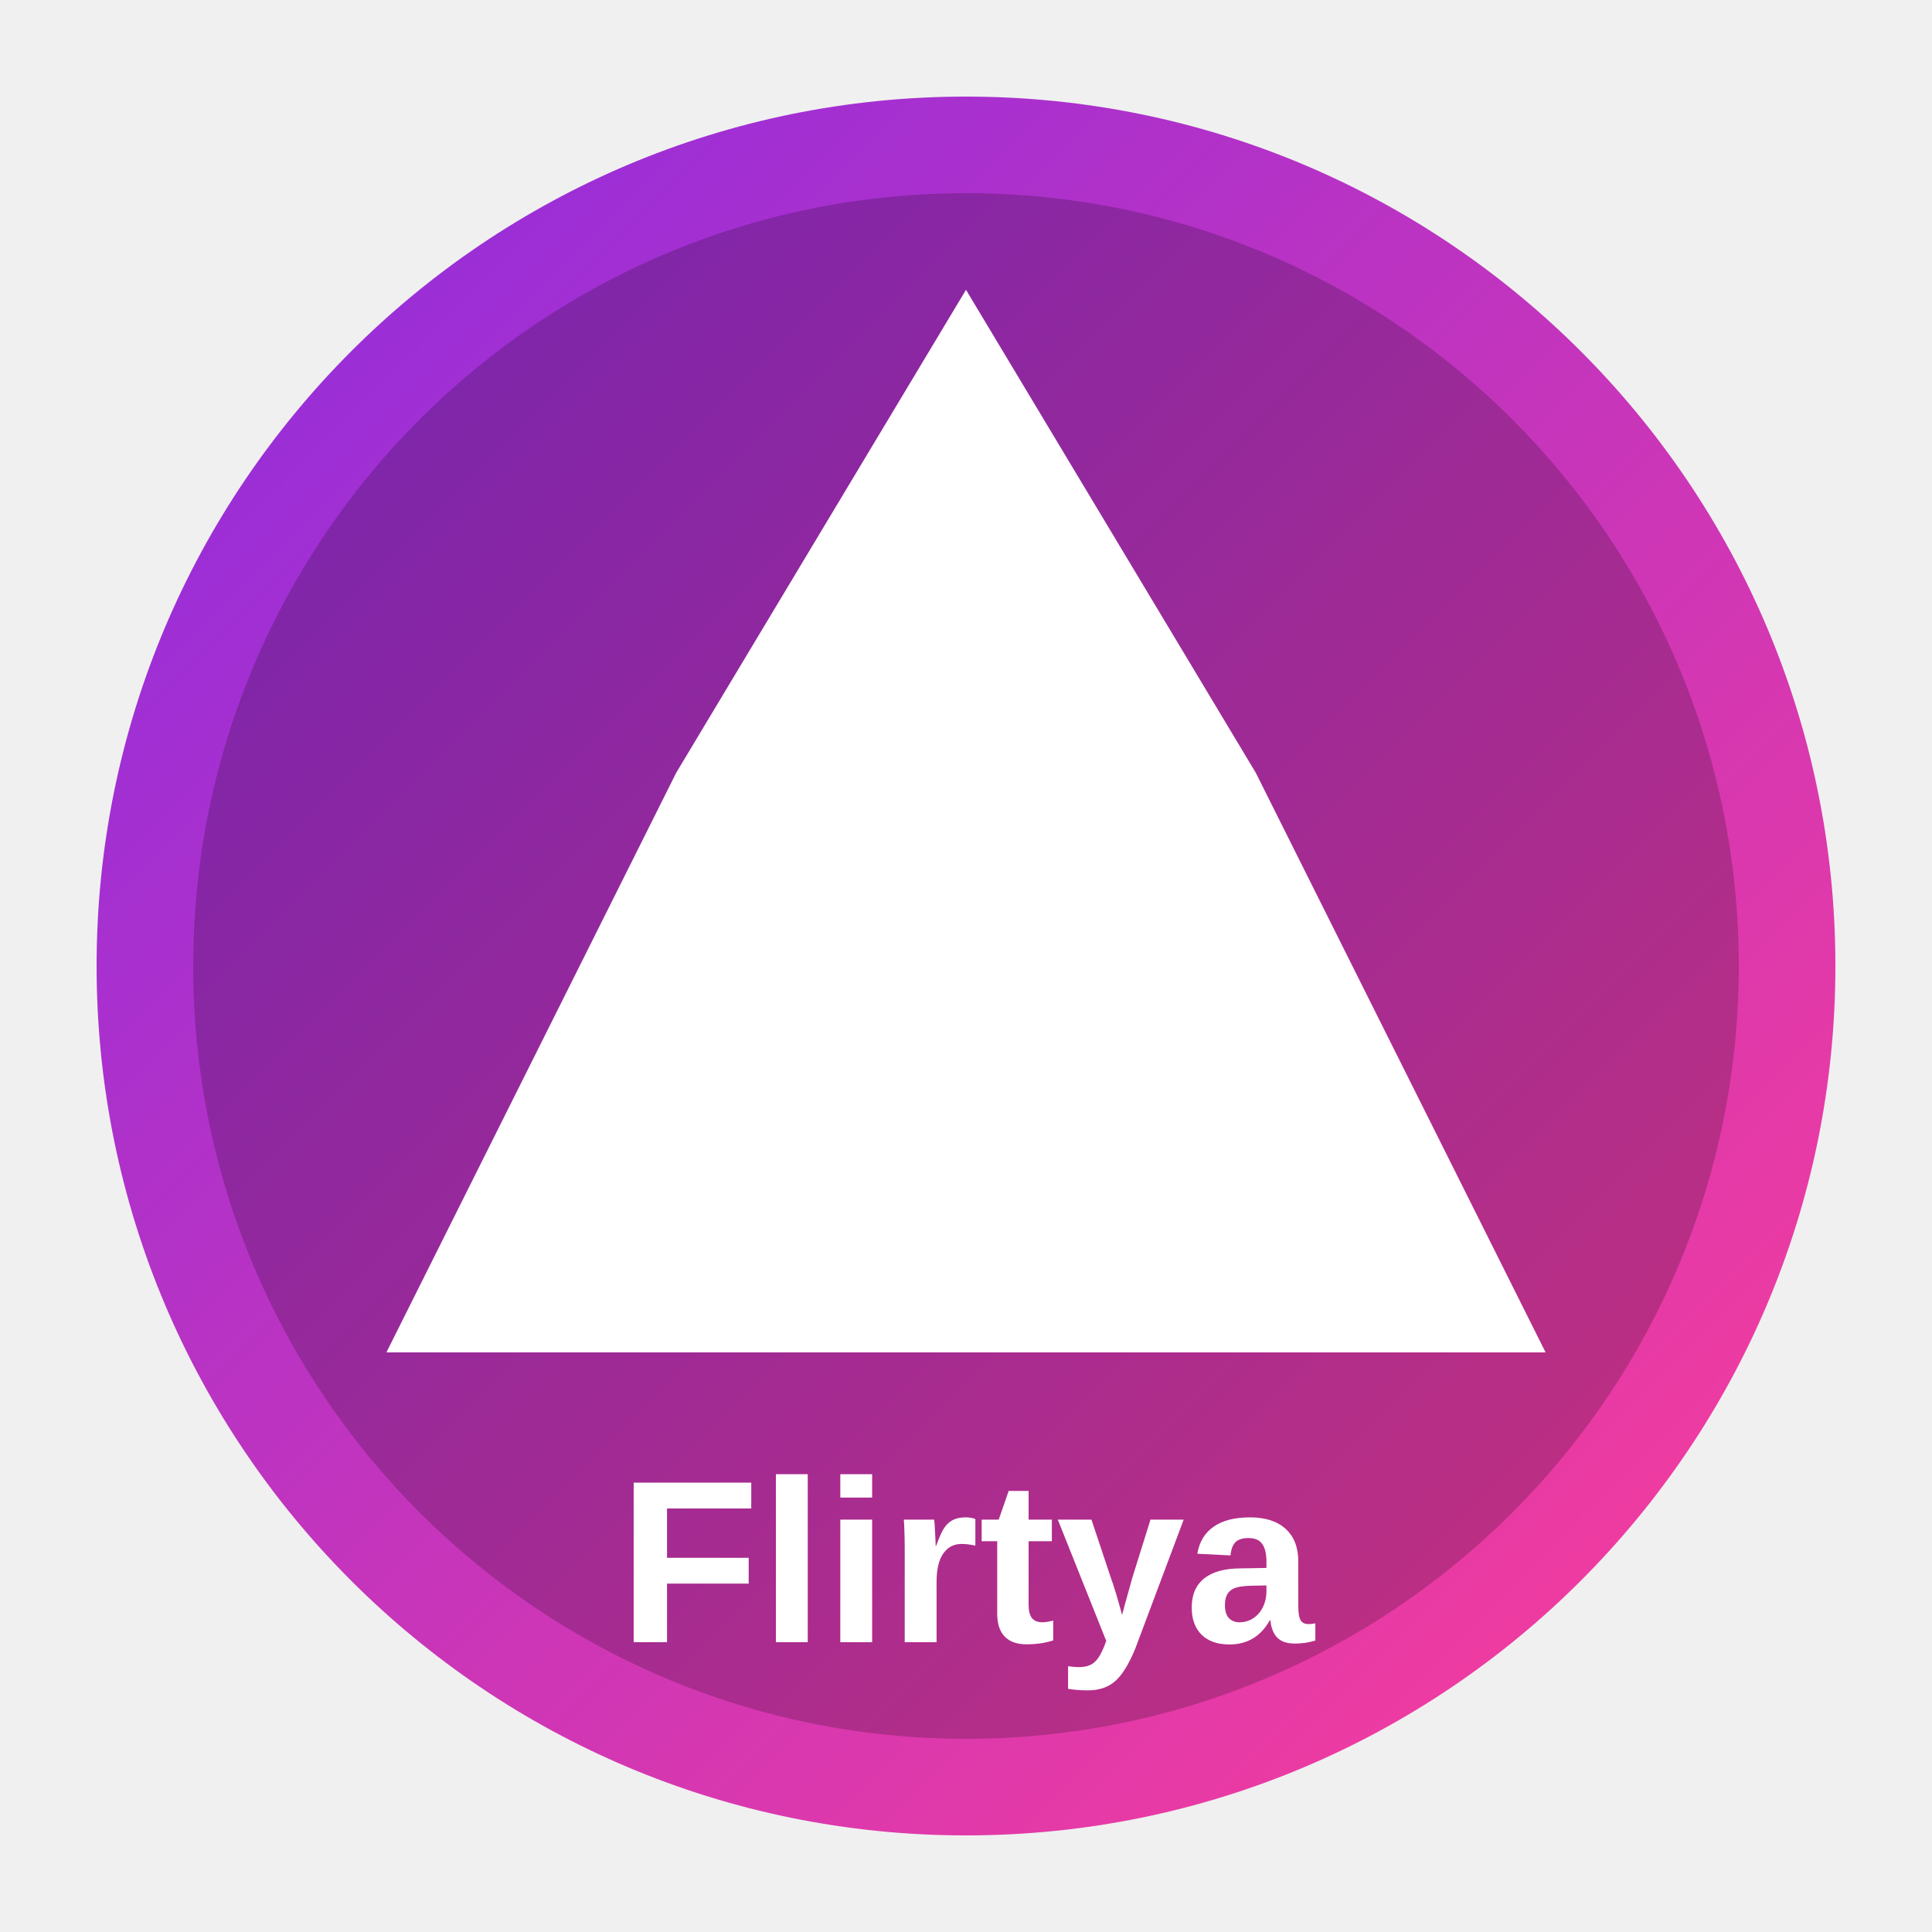
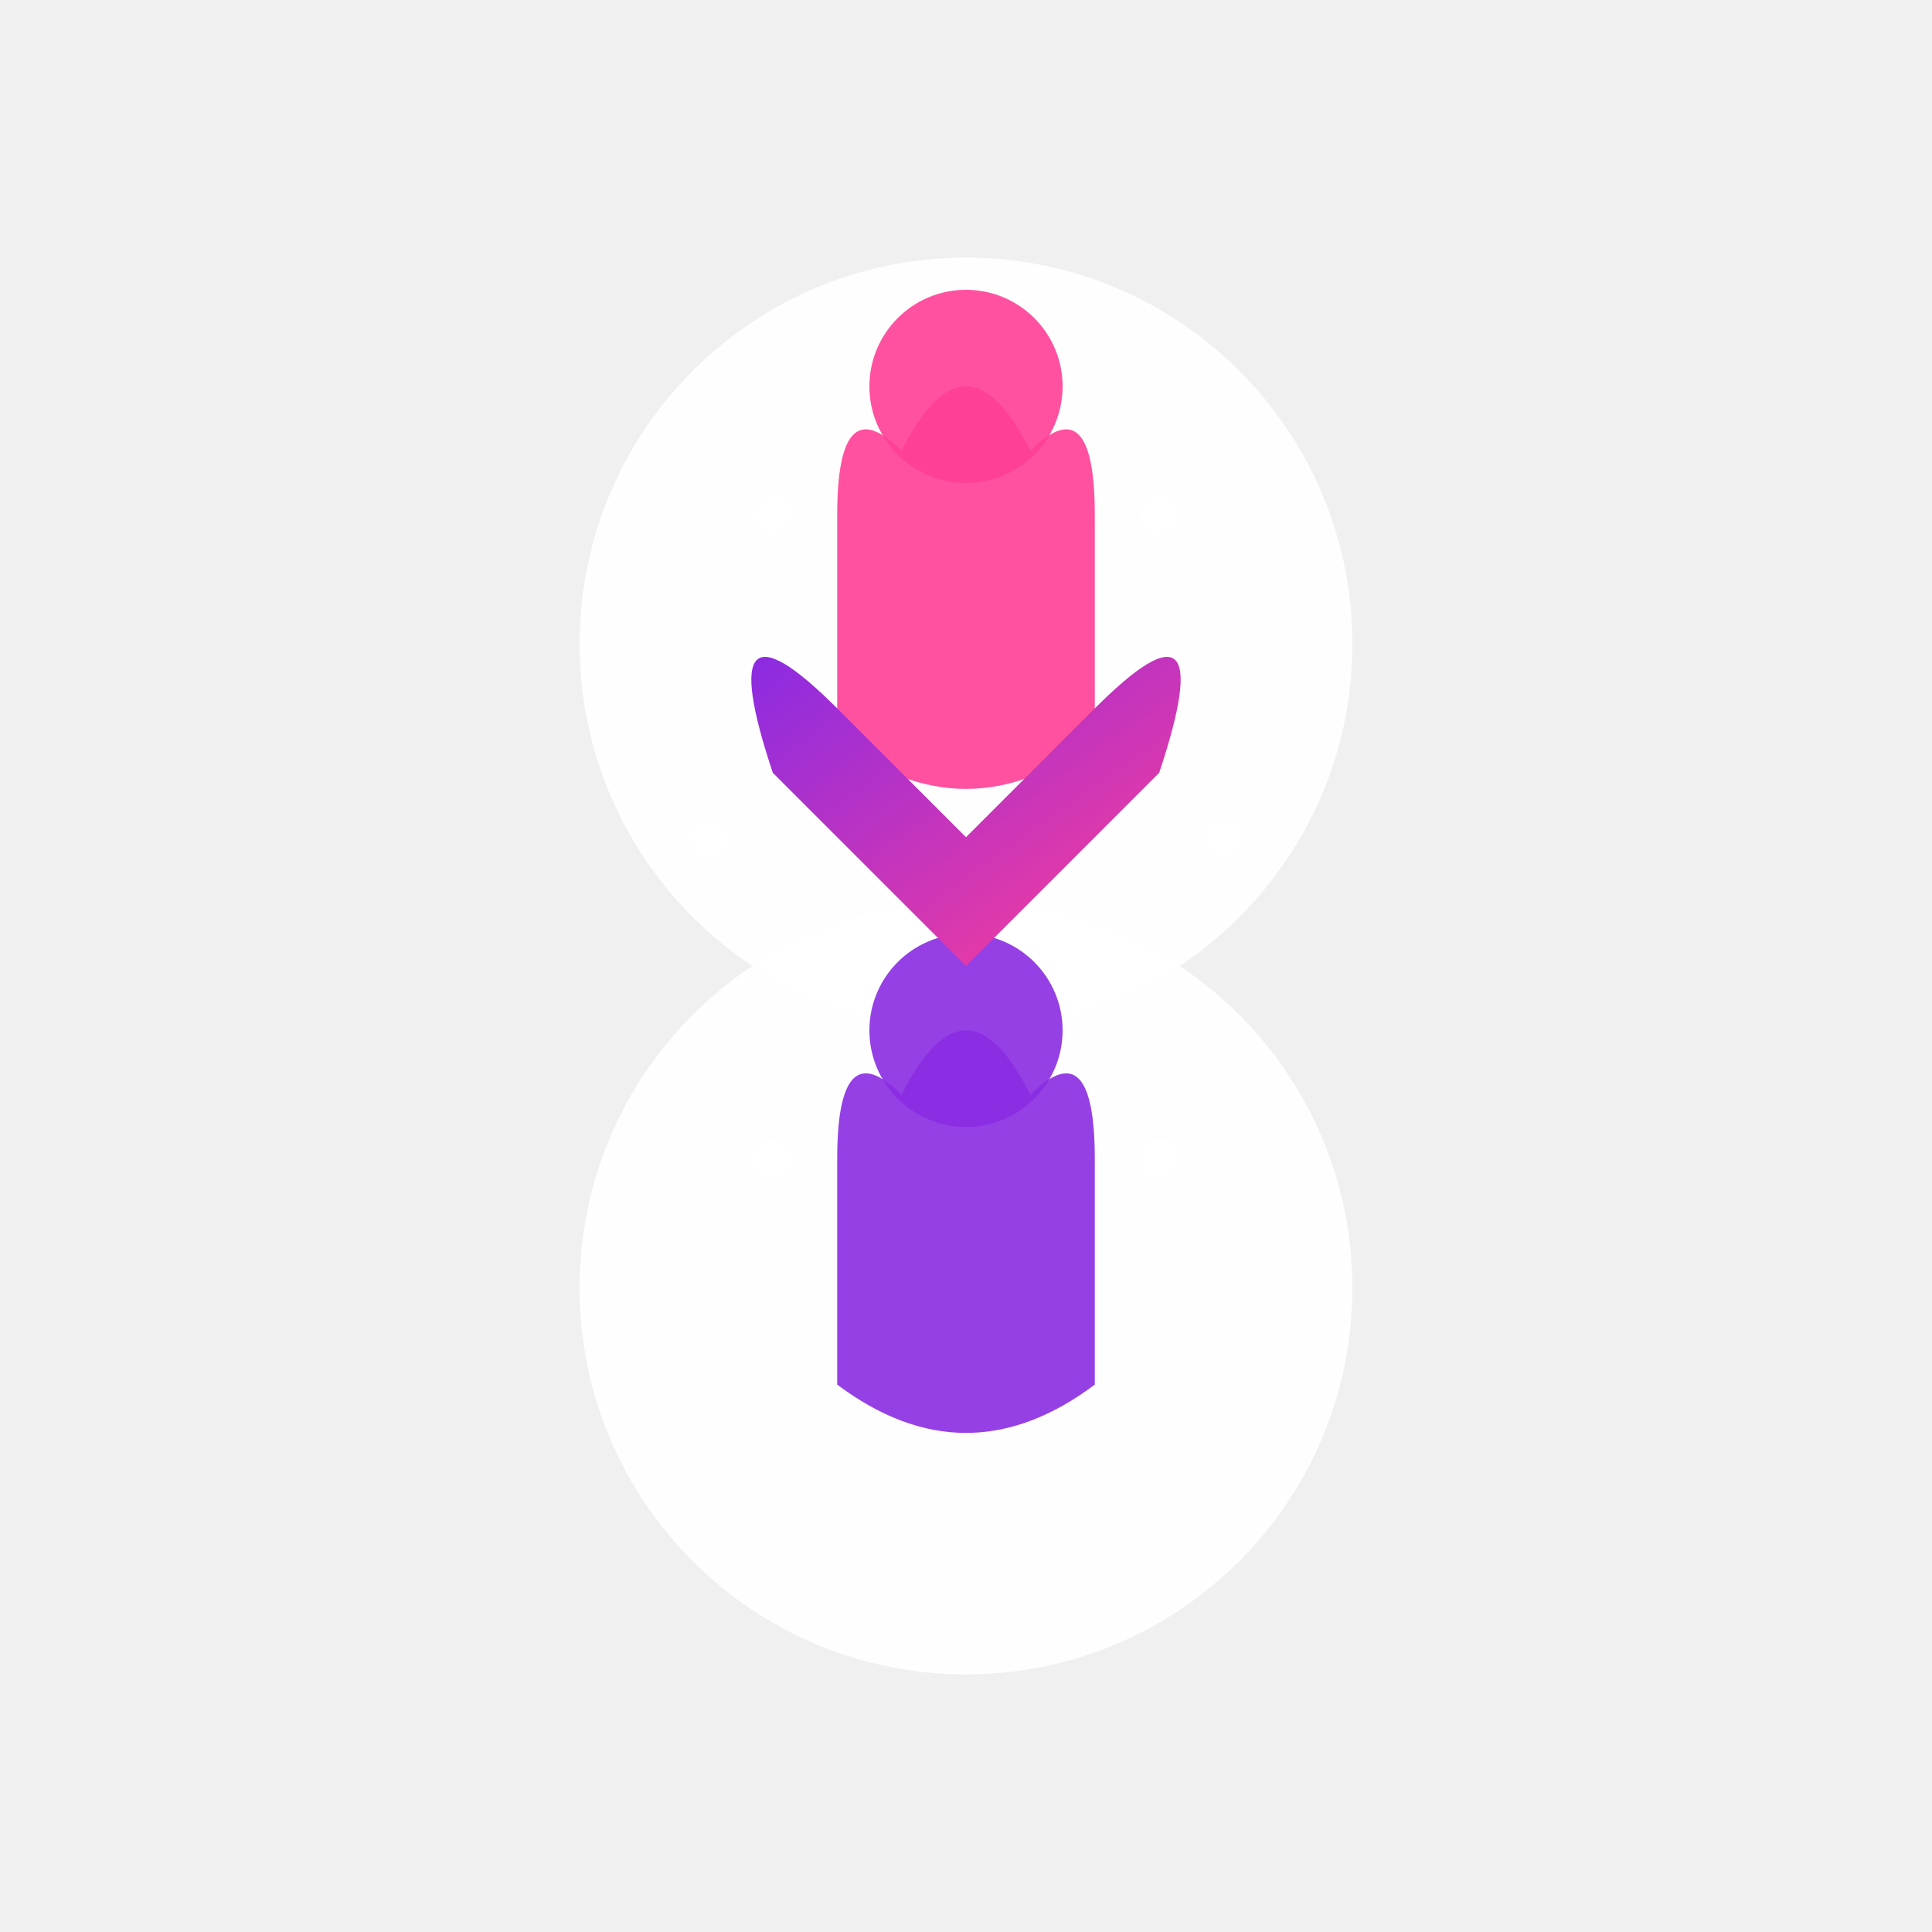
- <svg xmlns="http://www.w3.org/2000/svg" viewBox="0 0 200 200">
+ <svg xmlns="http://www.w3.org/2000/svg" viewBox="0 0 300 300">
  <defs>
    <linearGradient id="gradient" x1="0%" y1="0%" x2="100%" y2="100%">
      <stop offset="0%" stop-color="#8a2be2" />
      <stop offset="100%" stop-color="#ff3e96" />
    </linearGradient>
  </defs>
-   <g>
-     <circle cx="100" cy="100" r="90" fill="url(#gradient)" />
-     <circle cx="100" cy="100" r="80" fill="#000000" opacity="0.2" />
-     <path d="M100,30 L130,80 L160,140 H40 L70,80 Z" fill="white" />
-     <circle cx="100" cy="70" r="15" fill="white" />
-   </g>
-   <text x="100" y="170" font-family="Arial, sans-serif" font-size="24" font-weight="bold" text-anchor="middle" fill="white">Flirtya</text>
+   <circle cx="150" cy="100" r="60" fill="white" opacity="0.9" />
+   <circle cx="150" cy="200" r="60" fill="white" opacity="0.9" />
+   <path d="M140,70 Q150,50 160,70 Q170,60 170,80 L170,115 Q150,130 130,115 L130,80 Q130,60 140,70 Z" fill="#ff3e96" opacity="0.9" />
+   <circle cx="150" cy="60" r="15" fill="#ff3e96" opacity="0.9" />
+   <path d="M140,170 Q150,150 160,170 Q170,160 170,180 L170,215 Q150,230 130,215 L130,180 Q130,160 140,170 Z" fill="#8a2be2" opacity="0.9" />
+   <circle cx="150" cy="160" r="15" fill="#8a2be2" opacity="0.9" />
+   <path d="M150,130 L170,110 Q190,90 180,120 L150,150 L120,120 Q110,90 130,110 Z" fill="url(#gradient)" />
+   <circle cx="120" cy="80" r="3" fill="white" />
+   <circle cx="180" cy="80" r="3" fill="white" />
+   <circle cx="120" cy="180" r="3" fill="white" />
+   <circle cx="180" cy="180" r="3" fill="white" />
+   <circle cx="110" cy="130" r="3" fill="white" />
+   <circle cx="190" cy="130" r="3" fill="white" />
</svg>
